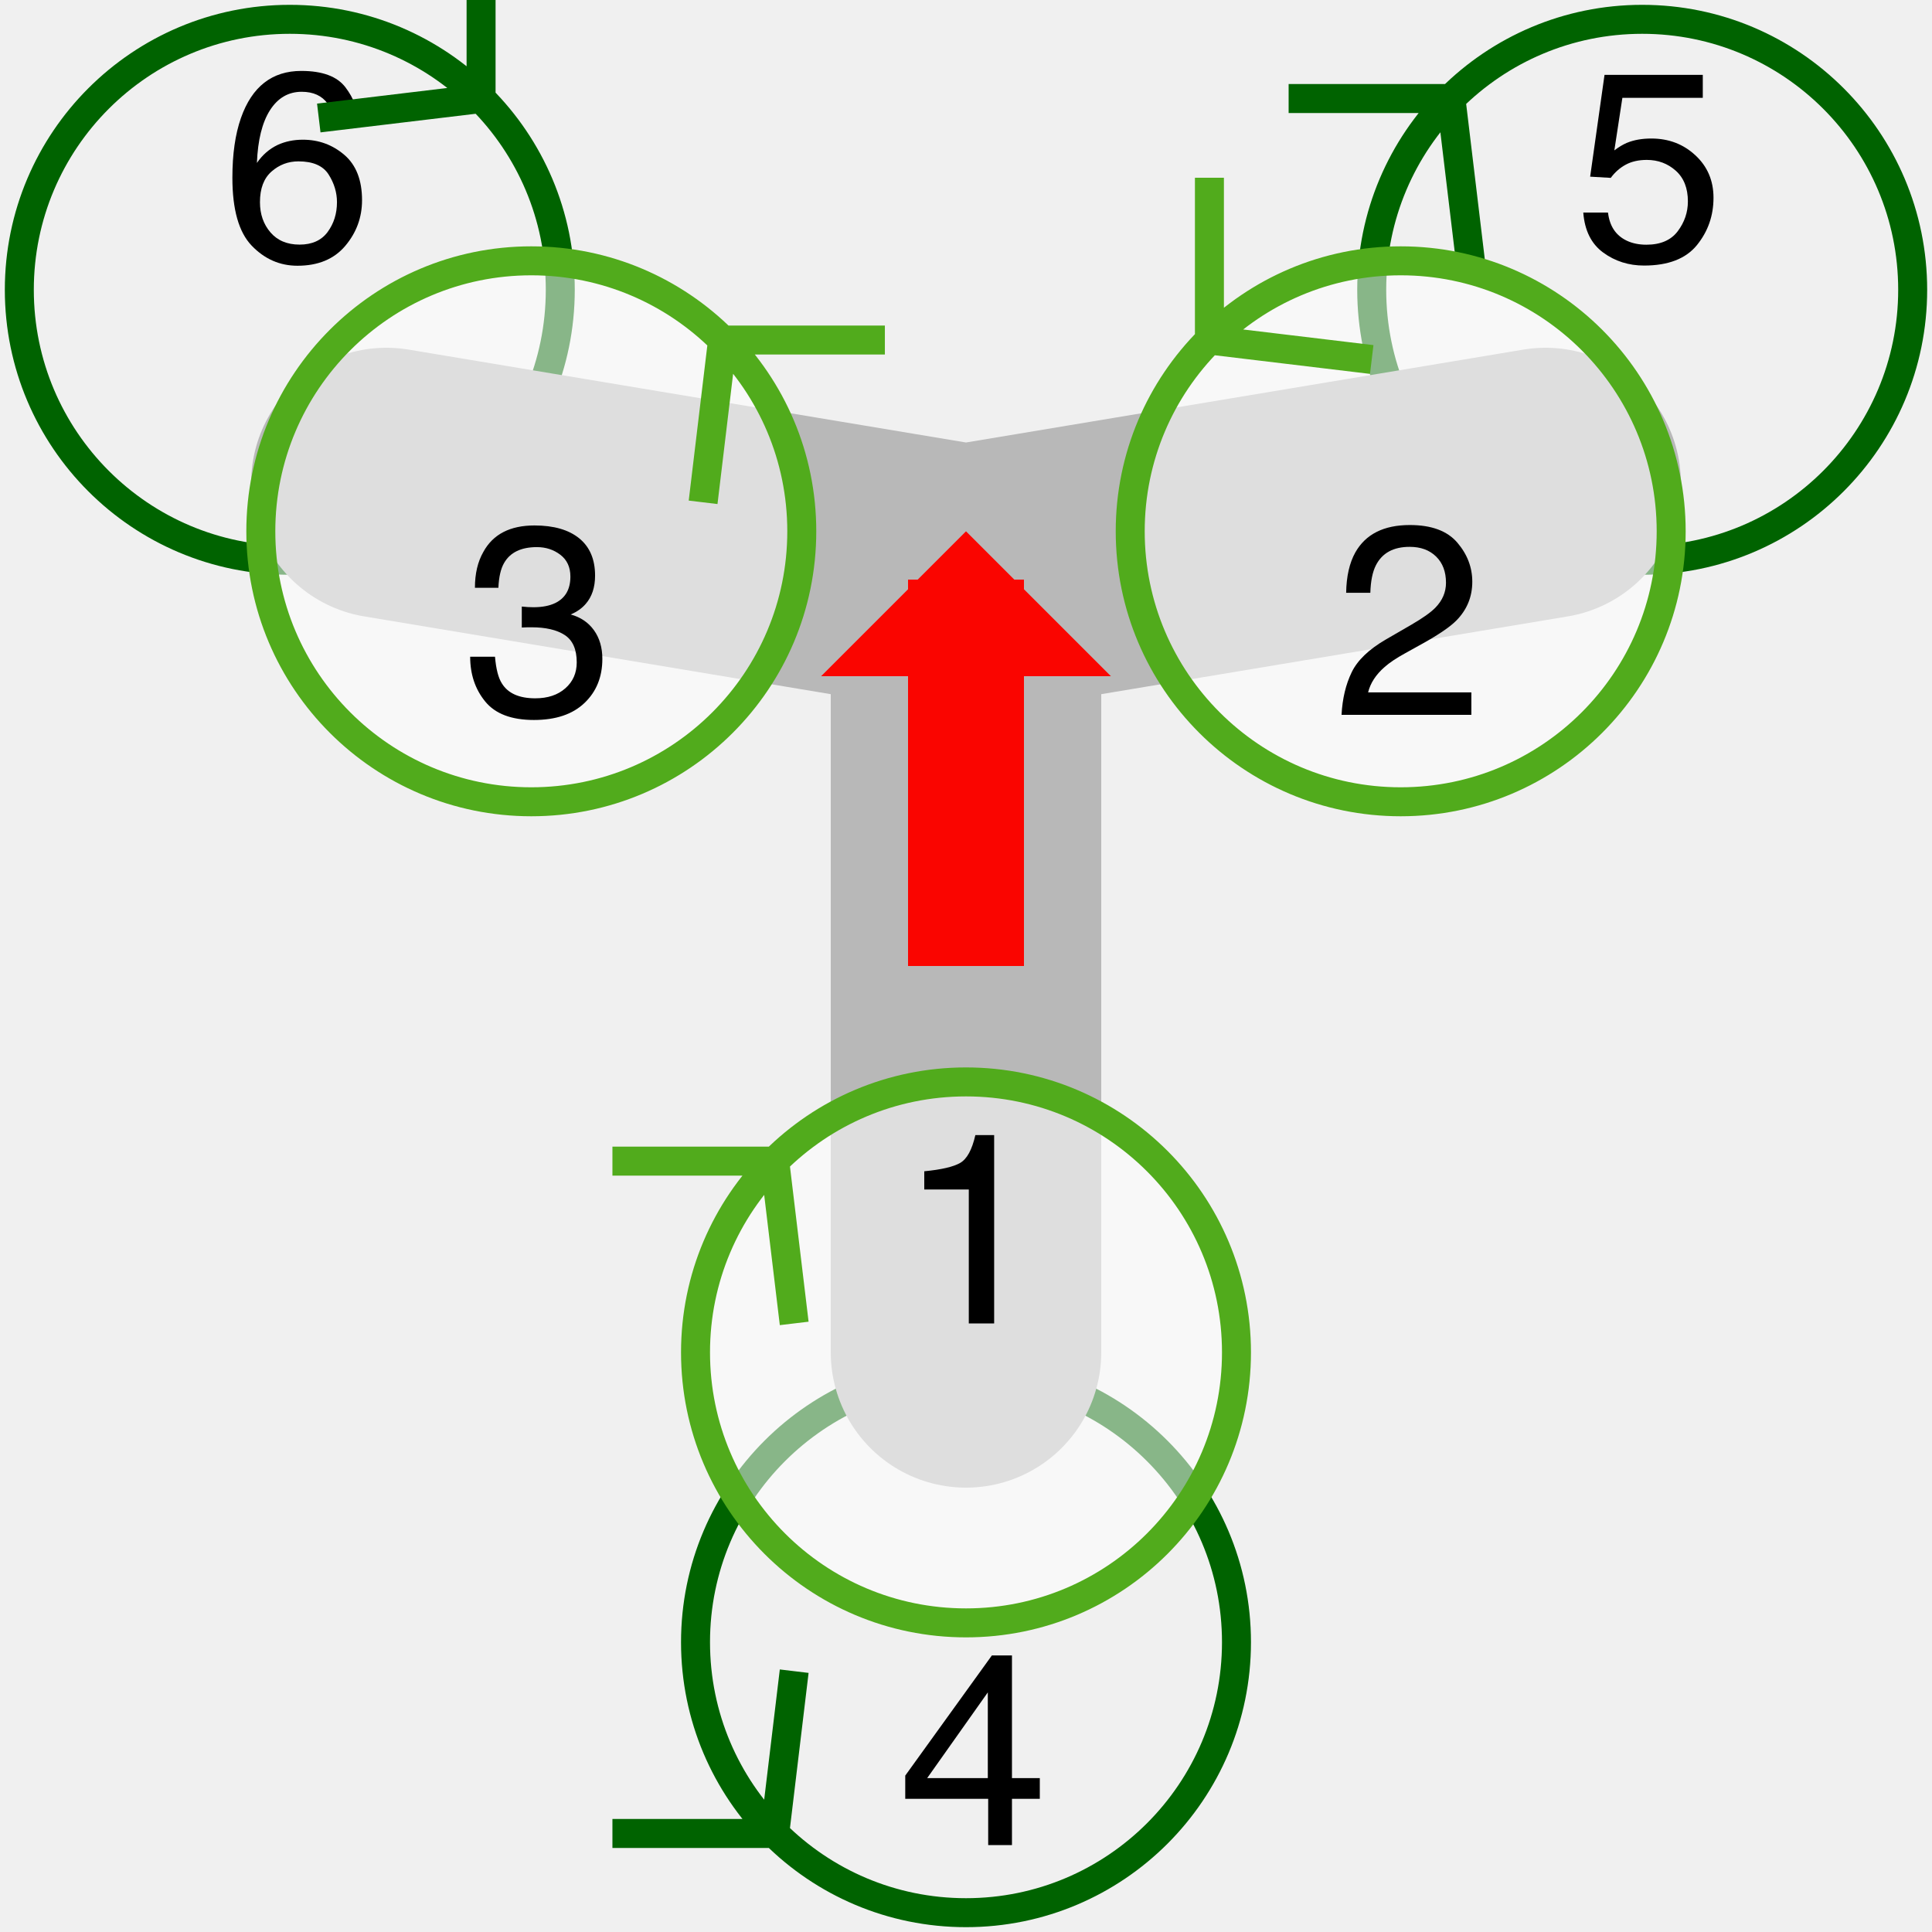
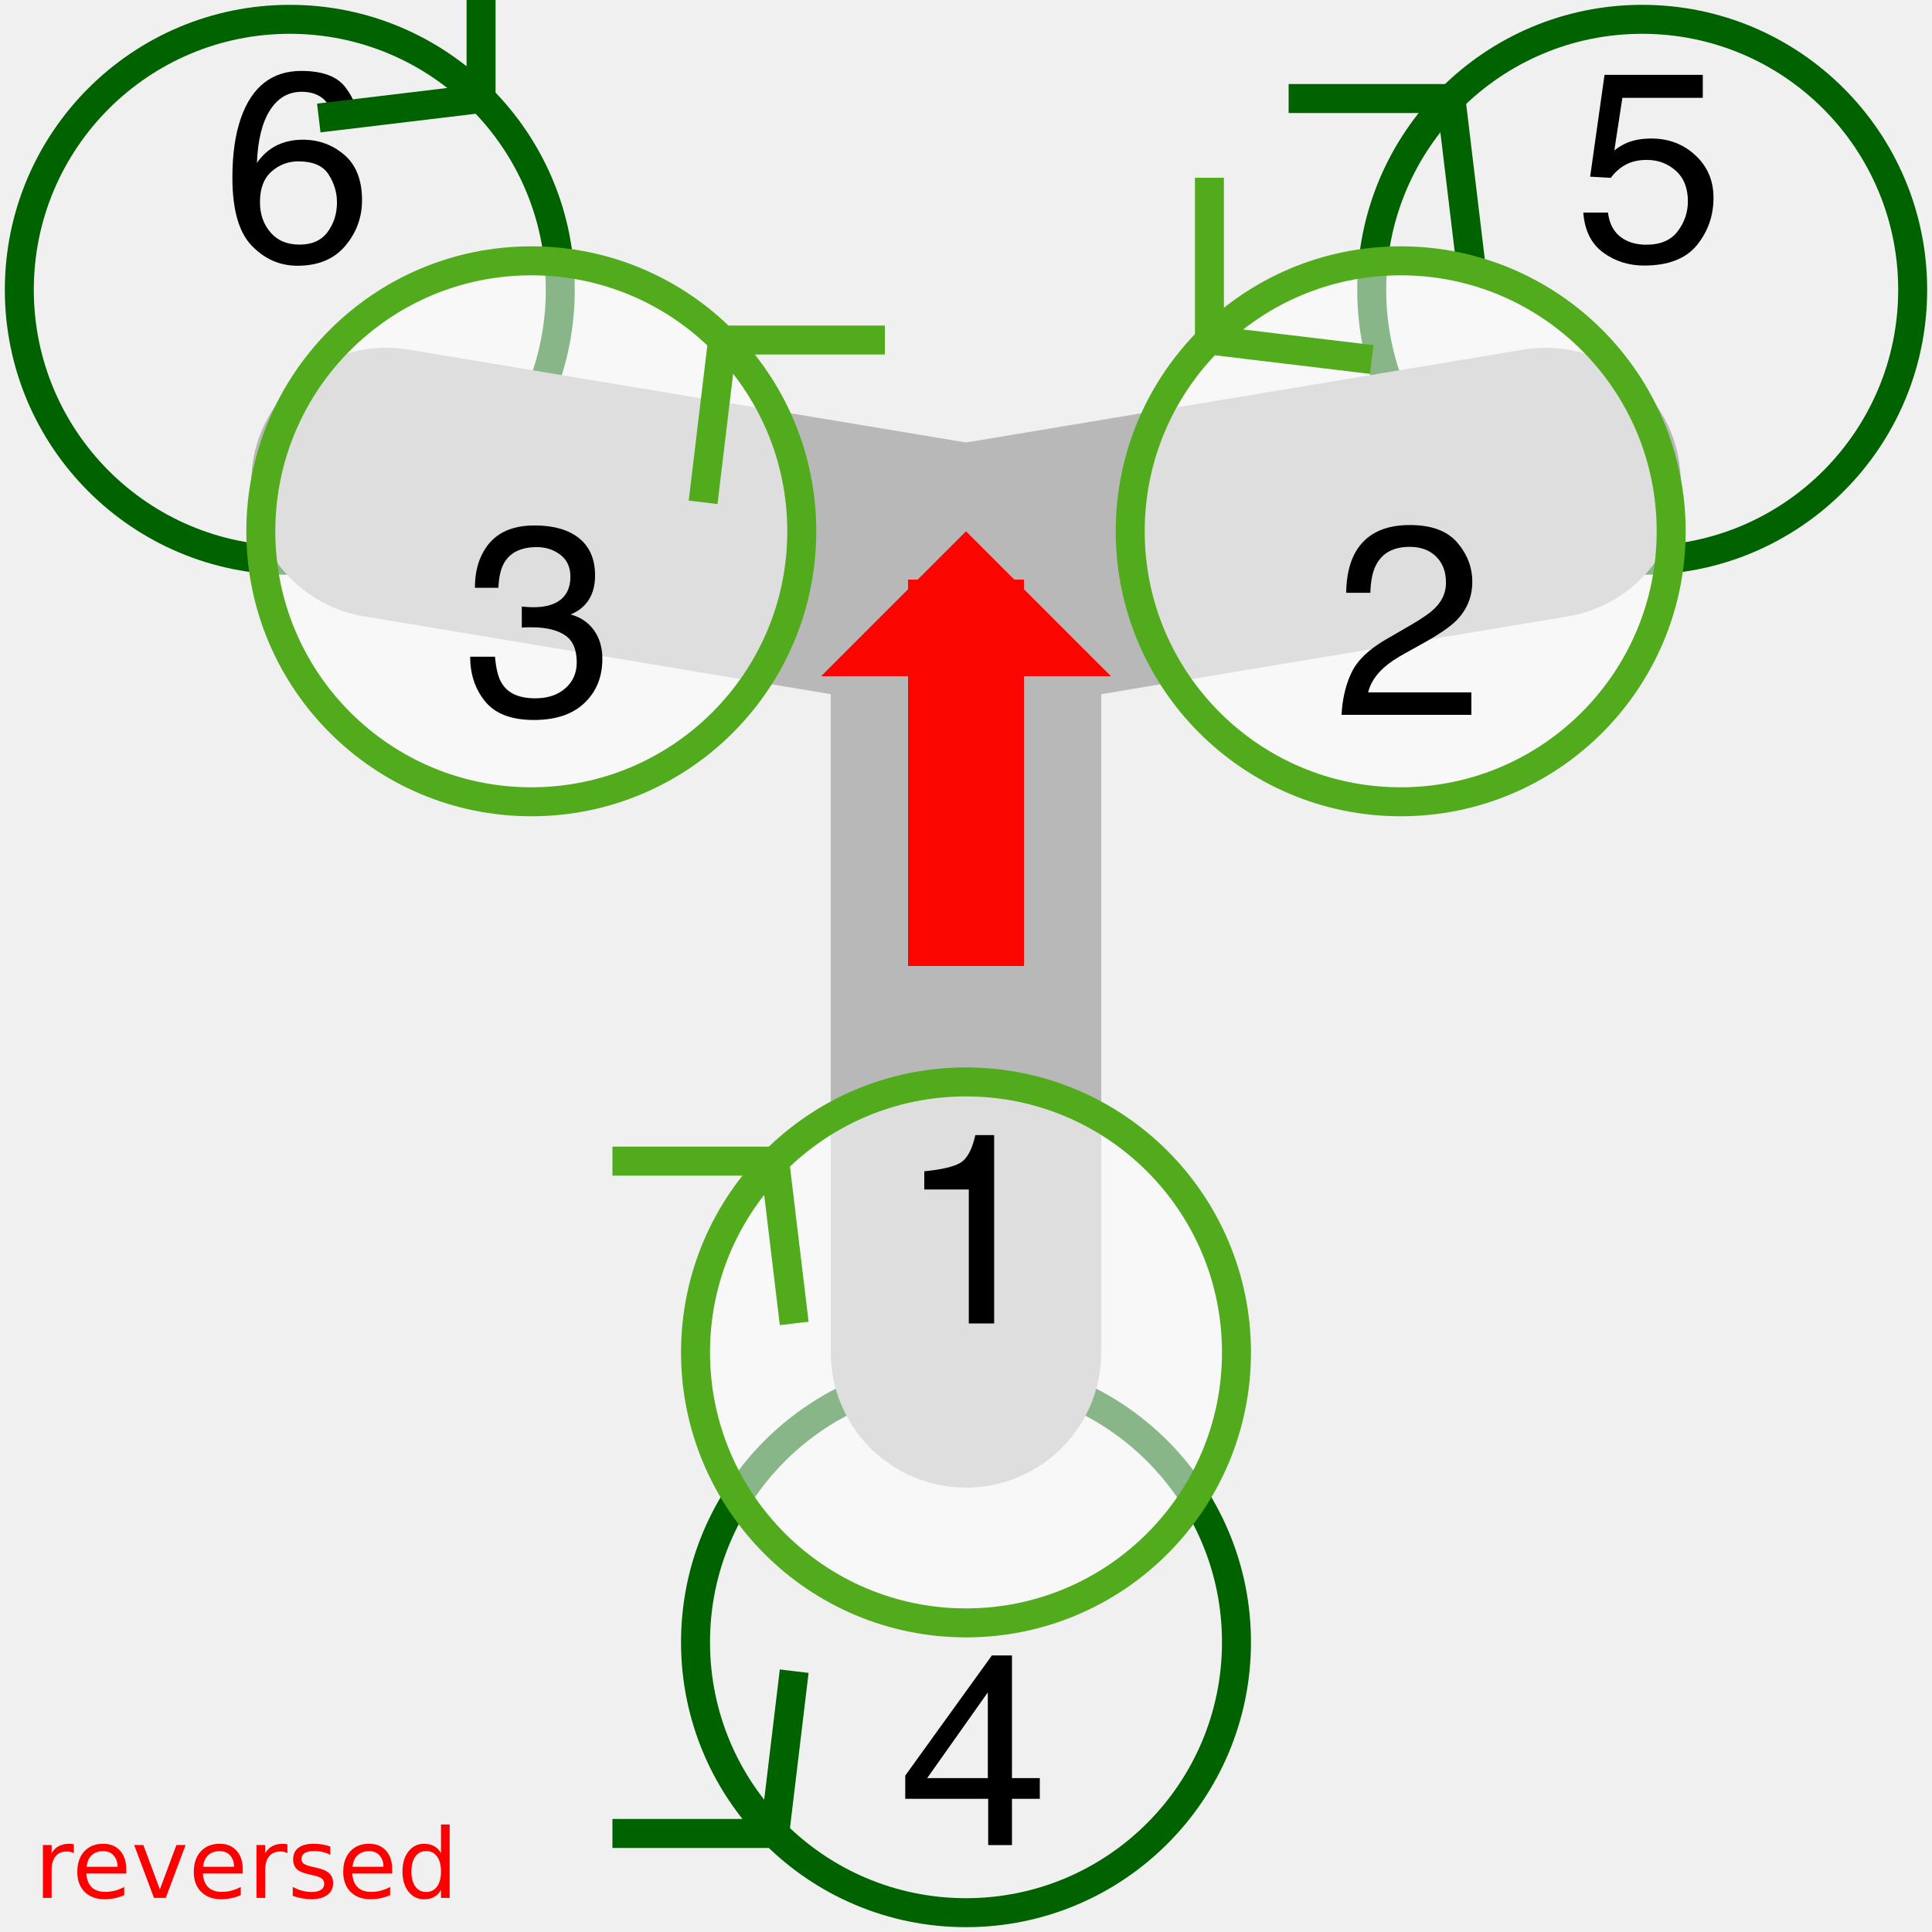
<svg xmlns="http://www.w3.org/2000/svg" xmlns:xlink="http://www.w3.org/1999/xlink" height="200pt" viewBox="0 0 200 200" width="200pt">
-   <symbol id="a" overflow="visible">
+   <symbol id="glyph0-1" overflow="visible">
    <path d="m9.258-6.93v-8.875l-6.277 8.875zm.039 6.93v-4.785h-8.586v-2.406l8.969-12.441h2.078v12.703h2.883v2.145h-2.883v4.785zm0 0" />
  </symbol>
-   <symbol id="b" overflow="visible">
+   <symbol id="glyph0-2" overflow="visible">
    <path d="m12.762-17.957c.863 1.133 1.293 2.301 1.293 3.504h-2.434c-.145-.773-.379-1.379-.699-1.816-.59-.82-1.488-1.23-2.691-1.23-1.375 0-2.469.637-3.281 1.906-.812 1.273-1.262 3.094-1.355 5.461.566-.828 1.277-1.445 2.133-1.859.785-.363 1.66-.547 2.625-.547 1.641 0 3.074.527 4.297 1.574 1.219 1.047 1.828 2.613 1.828 4.691 0 1.777-.578 3.352-1.734 4.723-1.156 1.371-2.809 2.059-4.949 2.059-1.832 0-3.414-.695-4.746-2.086-1.328-1.391-1.992-3.73-1.992-7.023 0-2.434.293-4.496.887-6.191 1.141-3.246 3.223-4.867 6.246-4.867 2.188 0 3.715.566 4.574 1.703zm-1.844 14.969c.641-.871.965-1.898.965-3.082 0-1.004-.289-1.957-.863-2.863s-1.617-1.363-3.129-1.363c-1.059 0-1.988.352-2.785 1.055-.797.703-1.195 1.758-1.195 3.172 0 1.238.363 2.281 1.086 3.125.727.844 1.73 1.266 3.016 1.266 1.293 0 2.262-.438 2.906-1.309zm0 0" />
  </symbol>
-   <symbol id="c" overflow="visible">
+   <symbol id="glyph0-3" overflow="visible">
    <path d="m3.461-4.992c.164 1.406.812 2.375 1.953 2.914.582.273 1.258.41 2.023.41 1.457 0 2.539-.465 3.242-1.395.699-.93 1.051-1.961 1.051-3.09 0-1.367-.418-2.426-1.25-3.172-.836-.746-1.836-1.121-3.004-1.121-.848 0-1.574.164-2.18.492s-1.121.785-1.551 1.367l-2.133-.125 1.488-10.539h10.172v2.379h-8.324l-.832 5.441c.453-.348.887-.605 1.297-.781.73-.301 1.57-.449 2.531-.449 1.793 0 3.316.578 4.562 1.738 1.25 1.156 1.875 2.625 1.875 4.398 0 1.852-.57 3.484-1.715 4.898-1.145 1.41-2.969 2.117-5.477 2.117-1.594 0-3.004-.449-4.23-1.348-1.227-.898-1.914-2.277-2.059-4.137zm0 0" />
  </symbol>
-   <symbol id="d" overflow="visible">
+   <symbol id="glyph0-4" overflow="visible">
    <path d="m1.922-4.402c.605-1.25 1.789-2.383 3.547-3.402l2.625-1.52c1.176-.684 2-1.266 2.477-1.75.746-.758 1.117-1.621 1.117-2.598 0-1.141-.34-2.043-1.023-2.715-.684-.668-1.594-1.004-2.734-1.004-1.688 0-2.852.637-3.5 1.914-.348.684-.539 1.633-.574 2.844h-2.504c.027-1.703.344-3.094.945-4.172 1.066-1.895 2.949-2.844 5.648-2.844 2.242 0 3.879.609 4.914 1.82s1.551 2.562 1.551 4.047c0 1.566-.551 2.906-1.652 4.02-.641.648-1.785 1.43-3.434 2.352l-1.871 1.039c-.895.492-1.598.961-2.109 1.41-.91.793-1.484 1.672-1.719 2.637h10.688v2.324h-13.438c.09-1.688.441-3.152 1.047-4.402zm0 0" />
  </symbol>
-   <symbol id="e" overflow="visible">
+   <symbol id="glyph0-5" overflow="visible">
    <path d="m2.234-1.375c-1.043-1.27-1.562-2.816-1.562-4.641h2.57c.109 1.266.344 2.188.711 2.762.637 1.031 1.789 1.543 3.457 1.543 1.293 0 2.332-.344 3.117-1.039.785-.691 1.176-1.586 1.176-2.68 0-1.348-.414-2.289-1.238-2.828-.824-.539-1.969-.805-3.438-.805-.164 0-.332 0-.5.004-.168.004-.34.012-.512.02v-2.172c.254.027.469.047.641.055.176.008.363.016.562.016.922 0 1.676-.148 2.27-.438 1.039-.512 1.559-1.422 1.559-2.734 0-.977-.348-1.73-1.039-2.258-.691-.527-1.5-.793-2.422-.793-1.641 0-2.773.547-3.402 1.641-.348.602-.543 1.457-.59 2.57h-2.43c0-1.457.289-2.699.875-3.719 1-1.824 2.766-2.734 5.289-2.734 1.996 0 3.539.445 4.633 1.332 1.094.891 1.641 2.176 1.641 3.863 0 1.203-.32 2.18-.969 2.926-.402.465-.922.828-1.559 1.094 1.031.281 1.836.828 2.414 1.633.578.809.867 1.793.867 2.961 0 1.867-.613 3.391-1.848 4.566-1.23 1.176-2.973 1.762-5.234 1.762-2.316 0-3.996-.633-5.039-1.906zm0 0" />
  </symbol>
-   <symbol id="f" overflow="visible">
+   <symbol id="glyph0-6" overflow="visible">
    <path d="m2.68-13.863v-1.887c1.777-.172 3.016-.461 3.719-.867.703-.406 1.227-1.367 1.57-2.879h1.945v19.496h-2.625v-13.863zm0 0" />
  </symbol>
-   <use height="100%" width="100%" x="23" xlink:href="#b" y="27" />
-   <g fill="none">
-     <path d="m100 142c15.465 0 28 12.535 28 28s-12.535 28-28 28-28-12.535-28-28 12.535-28 28-28m-19.801 47.801h-16.801m16.801 0 2.016-16.801" stroke="#006300" stroke-miterlimit="10" stroke-width="3" />
-     <path d="m198 30c0 15.465-12.535 28-28 28s-28-12.535-28-28 12.535-28 28-28 28 12.535 28 28m-47.801-19.801 2.016 16.801m-2.016-16.801h-16.801" stroke="#006300" stroke-miterlimit="10" stroke-width="3" />
-     <path d="m58 30c0 15.465-12.535 28-28 28s-28-12.535-28-28 12.535-28 28-28 28 12.535 28 28m-8.199-19.801v-16.801m0 16.801-16.801 2.016" stroke="#006300" stroke-miterlimit="10" stroke-width="3" />
+   <g>
+     <g>
+       <g>
+         <use height="100%" width="100%" x="23" xlink:href="#glyph0-2" y="27" />
+       </g>
+       <g fill="none">
+         <path d="m100 142c15.465 0 28 12.535 28 28s-12.535 28-28 28-28-12.535-28-28 12.535-28 28-28m-19.801 47.801h-16.801m16.801 0 2.016-16.801" stroke="#006300" stroke-miterlimit="10" stroke-width="3" />
+         <path d="m198 30c0 15.465-12.535 28-28 28s-28-12.535-28-28 12.535-28 28-28 28 12.535 28 28m-47.801-19.801 2.016 16.801m-2.016-16.801h-16.801" stroke="#006300" stroke-miterlimit="10" stroke-width="3" />
+         <path d="m58 30c0 15.465-12.535 28-28 28s-28-12.535-28-28 12.535-28 28-28 28 12.535 28 28m-8.199-19.801v-16.801m0 16.801-16.801 2.016" stroke="#006300" stroke-miterlimit="10" stroke-width="3" />
+       </g>
+       <g>
+         <use height="100%" width="100%" x="93" xlink:href="#glyph0-1" y="191" />
+       </g>
+       <g>
+         <use height="100%" width="100%" x="163" xlink:href="#glyph0-3" y="27" />
+       </g>
+       <path d="m100 60-60-10m60 10 60-10m-60 10v80" style="fill:none;stroke:#b8b8b8;stroke-width:28;stroke-linecap:round;stroke-linejoin:round;stroke-miterlimit:10" />
+       <path d="m173 55c0 15.465-12.535 28-28 28s-28-12.535-28-28 12.535-28 28-28 28 12.535 28 28" fill="#fff" fill-opacity=".533" />
+       <g>
+         <use height="100%" width="100%" x="138" xlink:href="#glyph0-4" y="74" />
+       </g>
+       <path d="m83 55c0 15.465-12.535 28-28 28s-28-12.535-28-28 12.535-28 28-28 28 12.535 28 28" fill="#fff" fill-opacity=".533" />
+       <g>
+         <use height="100%" width="100%" x="48" xlink:href="#glyph0-5" y="74" />
+       </g>
+       <path d="m128 140c0 15.465-12.535 28-28 28-15.465 0-28-12.535-28-28s12.535-28 28-28c15.465 0 28 12.535 28 28" fill="#fff" fill-opacity=".533" />
+       <g>
+         <use height="100%" width="100%" x="93" xlink:href="#glyph0-6" y="137" />
+       </g>
+       <path d="m100 60v40" fill="none" stroke="#fa0500" stroke-linejoin="bevel" stroke-miterlimit="10" stroke-width="12" />
+       <path d="m100 55-15 15h30z" fill="#fa0500" />
+       <path d="m83 55c0 15.465-12.535 28-28 28s-28-12.535-28-28c0-15.465 12.535-28 28-28s28 12.535 28 28m-8.199-19.801-2.016 16.801m2.016-16.801h16.801" fill="none" stroke="#51ab1c" stroke-miterlimit="10" stroke-width="3" />
+       <path d="m173 55c0 15.465-12.535 28-28 28s-28-12.535-28-28 12.535-28 28-28 28 12.535 28 28m-47.801-19.801v-16.801m0 16.801 16.801 2.016" fill="none" stroke="#51ab1c" stroke-miterlimit="10" stroke-width="3" />
+       <path d="m100 168c-15.465 0-28-12.535-28-28s12.535-28 28-28 28 12.535 28 28-12.535 28-28 28m-19.801-47.801h-16.801m16.801 0 2.016 16.801" fill="none" stroke="#51ab1c" stroke-miterlimit="10" stroke-width="3" />
+     </g>
+     <g fill="#f00">
+       <path d="m7.644 191.839q-.151-.088-.332-.127-.176-.044-.391-.044-.762 0-1.172.498-.405.493-.405 1.421v2.881h-.903v-5.469h.903v.85q.283-.498.737-.737.454-.244 1.104-.244.093 0 .205.015.112.01.249.034l.005.923z" />
+       <path d="m13.069 193.509v.439h-4.131q.059.928.557 1.416.503.483 1.396.483.518 0 1.001-.127.488-.127.967-.381v.85q-.483.205-.991.312-.508.107-1.03.107-1.309 0-2.075-.762-.762-.762-.762-2.061 0-1.343.723-2.129.728-.791 1.958-.791 1.104 0 1.743.713.645.708.645 1.929zm-.898-.264q-.01-.737-.415-1.177-.4-.439-1.064-.439-.752 0-1.206.425-.449.425-.518 1.196l3.203-.005z" />
+       <path d="m13.889 190.999h.952l1.709 4.59 1.709-4.59h.952l-2.051 5.469h-1.221z" />
+       <path d="m25.129 193.509v.439h-4.131q.059.928.557 1.416.503.483 1.396.483.518 0 1.001-.127.488-.127.967-.381v.85q-.483.205-.991.312-.508.107-1.03.107-1.309 0-2.075-.762-.762-.762-.762-2.061 0-1.343.723-2.129.728-.791 1.958-.791 1.104 0 1.743.713.645.708.645 1.929zm-.898-.264q-.01-.737-.415-1.177-.4-.439-1.064-.439-.752 0-1.206.425-.449.425-.518 1.196l3.203-.005z" />
+       <path d="m29.753 191.839q-.151-.088-.332-.127-.176-.044-.391-.044-.762 0-1.172.498-.405.493-.405 1.421v2.881h-.903v-5.469h.903v.85q.283-.498.737-.737.454-.244 1.104-.244.093 0 .205.015.112.01.249.034l.005.923z" />
+       <path d="m34.192 191.16v.85q-.381-.195-.791-.293-.41-.098-.85-.098-.669 0-1.006.205-.332.205-.332.615 0 .312.239.493.239.176.962.337l.308.068q.957.205 1.357.581.405.371.405 1.04 0 .762-.605 1.206-.601.444-1.655.444-.439 0-.918-.088-.474-.083-1.001-.254v-.928q.498.259.981.391.483.127.957.127.635 0 .977-.215.342-.22.342-.615 0-.366-.249-.562-.244-.195-1.079-.376l-.312-.073q-.835-.176-1.206-.537-.371-.366-.371-1.001 0-.771.547-1.191.547-.42 1.553-.42.498 0 .938.073.439.073.811.22z" />
+       <path d="m40.598 193.509v.439h-4.131q.059.928.557 1.416.503.483 1.396.483.518 0 1.001-.127.488-.127.967-.381v.85q-.483.205-.991.312-.508.107-1.03.107-1.309 0-2.075-.762-.762-.762-.762-2.061 0-1.343.723-2.129.728-.791 1.958-.791 1.104 0 1.743.713.645.708.645 1.929zm-.898-.264q-.01-.737-.415-1.177-.4-.439-1.064-.439-.752 0-1.206.425-.449.425-.518 1.196l3.203-.005z" />
+       <path d="m45.652 191.829v-2.959h.898v7.598h-.898v-.82q-.283.488-.718.728-.43.234-1.035.234-.991 0-1.616-.791-.62-.791-.62-2.08 0-1.289.62-2.08.625-.791 1.616-.791.605 0 1.035.239.435.234.718.723zm-3.062 1.909q0 .991.405 1.558.41.562 1.123.562.713 0 1.123-.562.41-.566.41-1.558 0-.991-.41-1.553-.41-.566-1.123-.566-.713 0-1.123.566-.405.562-.405 1.553z" />
+     </g>
  </g>
-   <use height="100%" width="100%" x="93" xlink:href="#a" y="191" />
-   <use height="100%" width="100%" x="163" xlink:href="#c" y="27" />
-   <path d="m100 60-60-10m60 10 60-10m-60 10v80" style="fill:none;stroke:#b8b8b8;stroke-width:28;stroke-linecap:round;stroke-linejoin:round;stroke-miterlimit:10" />
-   <path d="m173 55c0 15.465-12.535 28-28 28s-28-12.535-28-28 12.535-28 28-28 28 12.535 28 28" fill="#fff" fill-opacity=".533" />
-   <use height="100%" width="100%" x="138" xlink:href="#d" y="74" />
-   <path d="m83 55c0 15.465-12.535 28-28 28s-28-12.535-28-28 12.535-28 28-28 28 12.535 28 28" fill="#fff" fill-opacity=".533" />
-   <use height="100%" width="100%" x="48" xlink:href="#e" y="74" />
-   <path d="m128 140c0 15.465-12.535 28-28 28-15.465 0-28-12.535-28-28s12.535-28 28-28c15.465 0 28 12.535 28 28" fill="#fff" fill-opacity=".533" />
-   <use height="100%" width="100%" x="93" xlink:href="#f" y="137" />
-   <path d="m100 60v40" fill="none" stroke="#fa0500" stroke-linejoin="bevel" stroke-miterlimit="10" stroke-width="12" />
-   <path d="m100 55-15 15h30z" fill="#fa0500" />
-   <path d="m83 55c0 15.465-12.535 28-28 28s-28-12.535-28-28c0-15.465 12.535-28 28-28s28 12.535 28 28m-8.199-19.801-2.016 16.801m2.016-16.801h16.801" fill="none" stroke="#51ab1c" stroke-miterlimit="10" stroke-width="3" />
-   <path d="m173 55c0 15.465-12.535 28-28 28s-28-12.535-28-28 12.535-28 28-28 28 12.535 28 28m-47.801-19.801v-16.801m0 16.801 16.801 2.016" fill="none" stroke="#51ab1c" stroke-miterlimit="10" stroke-width="3" />
-   <path d="m100 168c-15.465 0-28-12.535-28-28s12.535-28 28-28 28 12.535 28 28-12.535 28-28 28m-19.801-47.801h-16.801m16.801 0 2.016 16.801" fill="none" stroke="#51ab1c" stroke-miterlimit="10" stroke-width="3" />
</svg>
